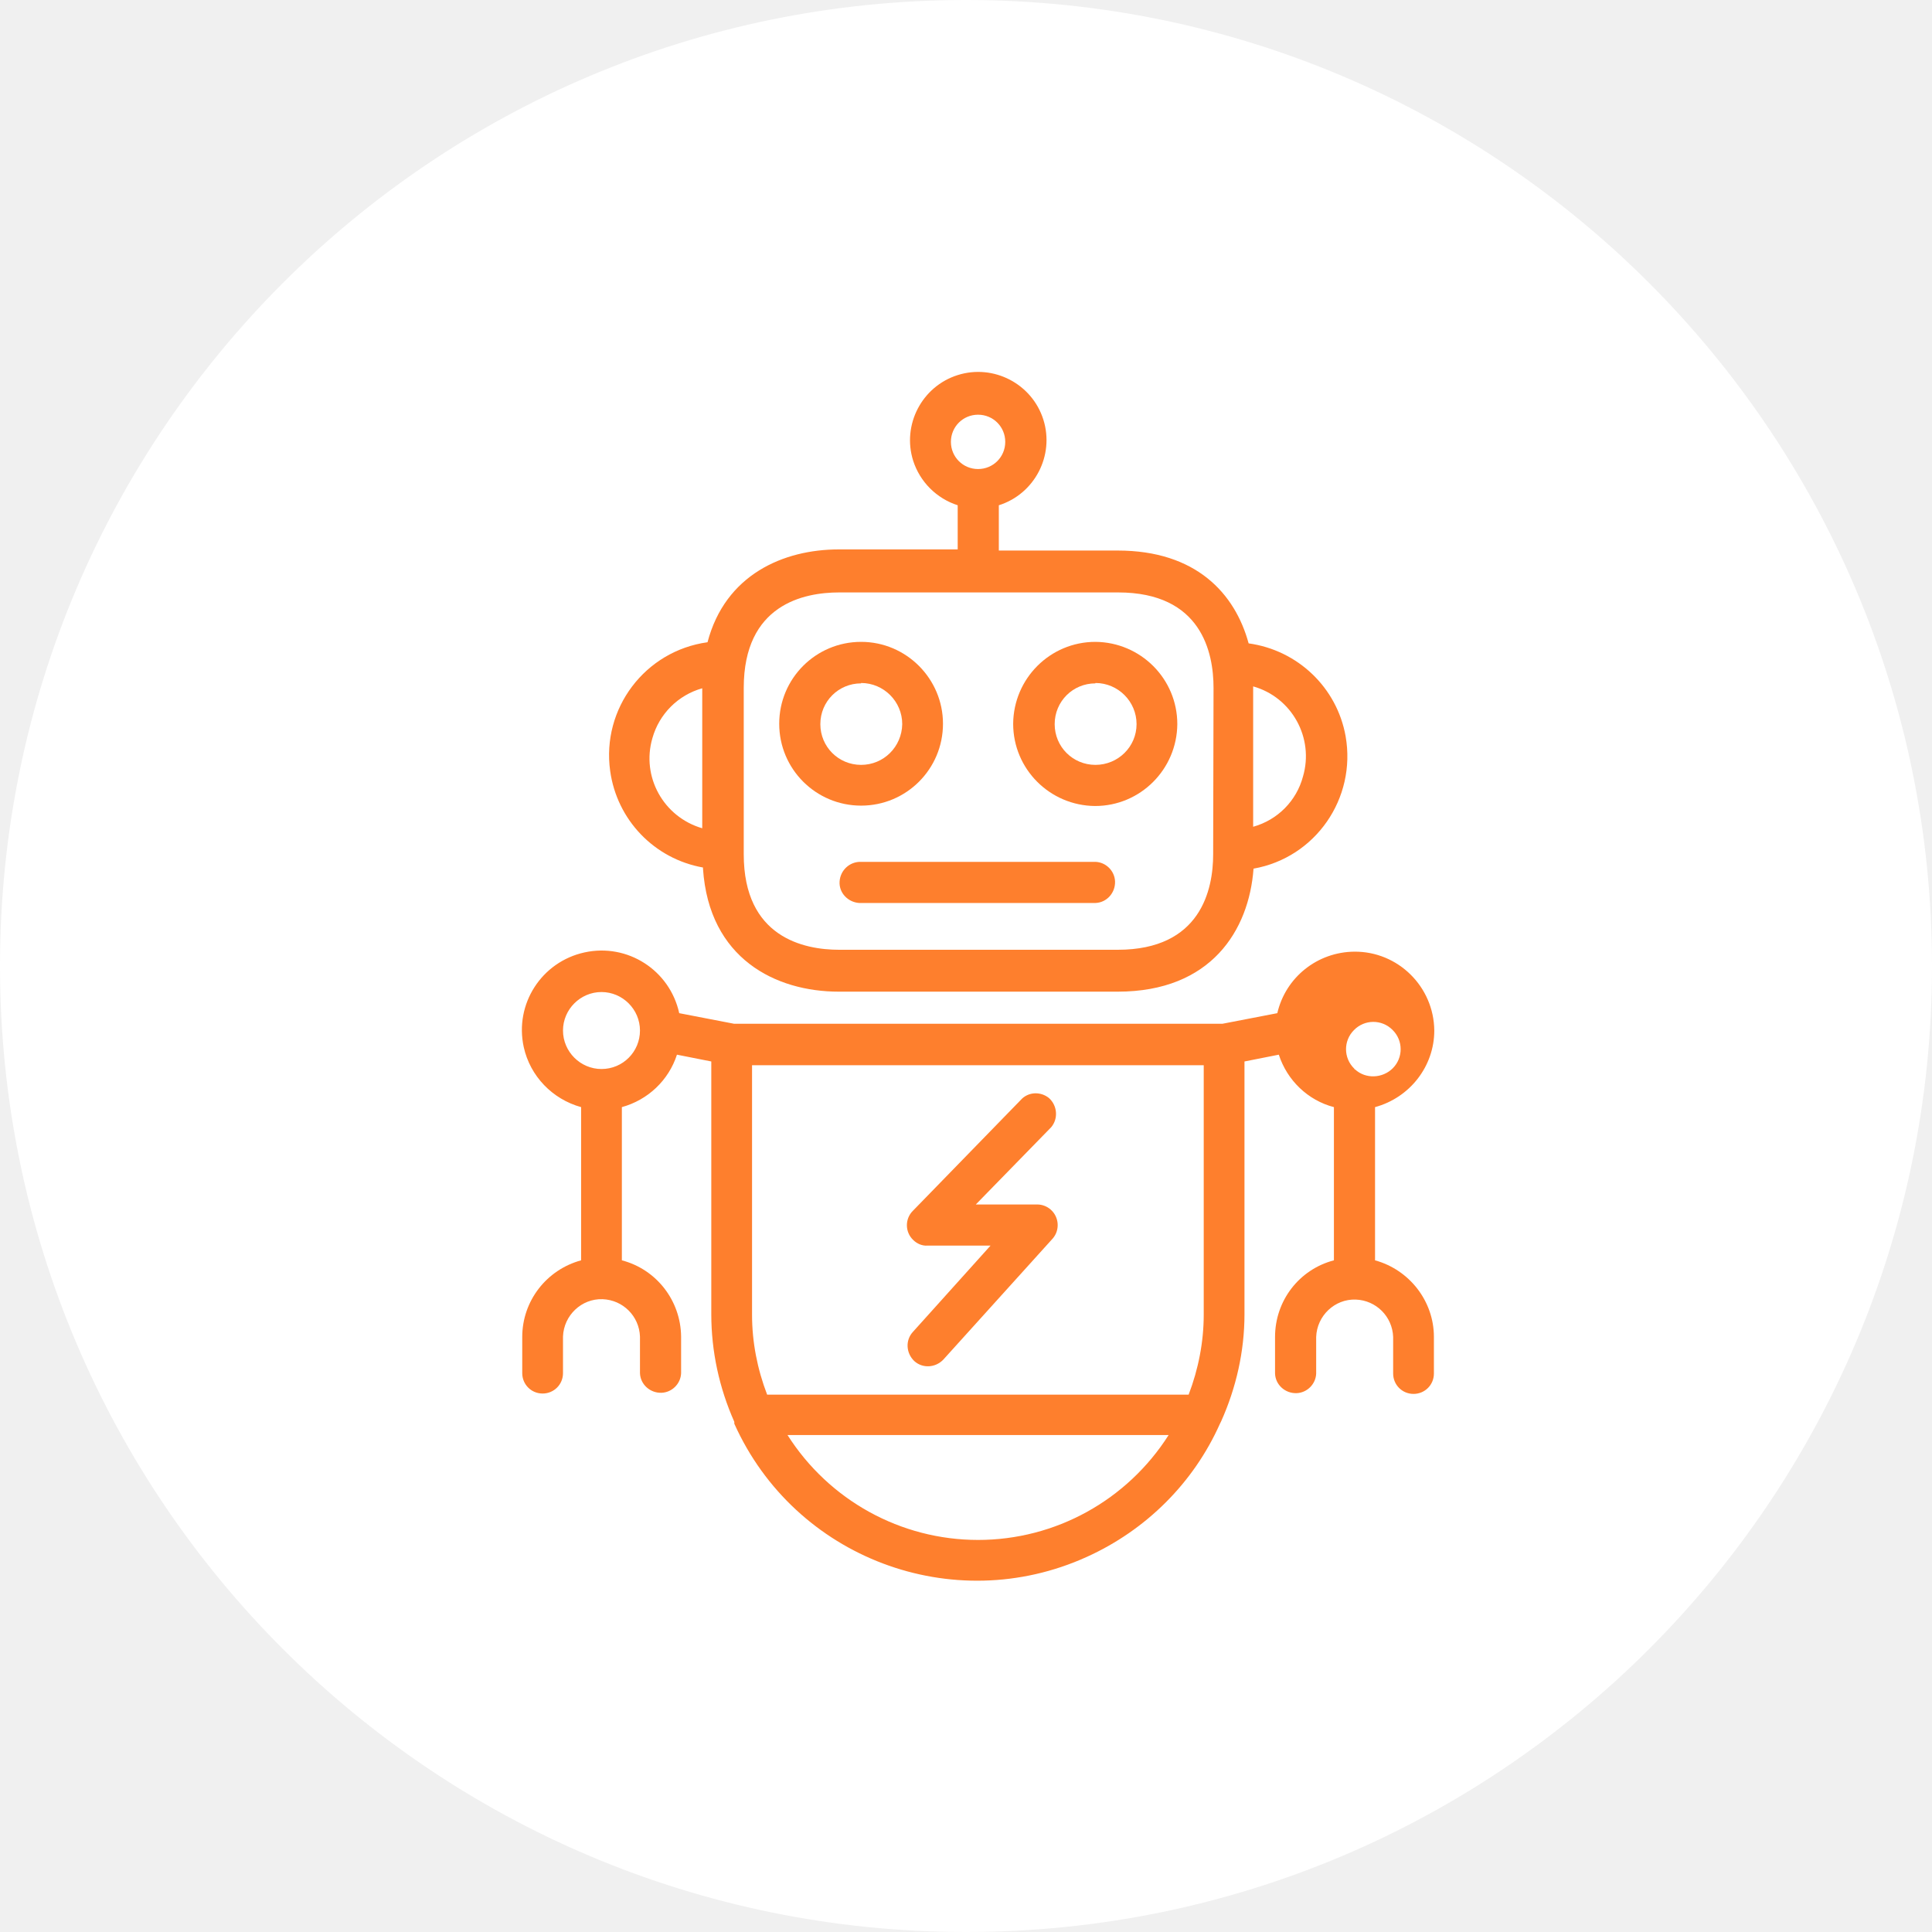
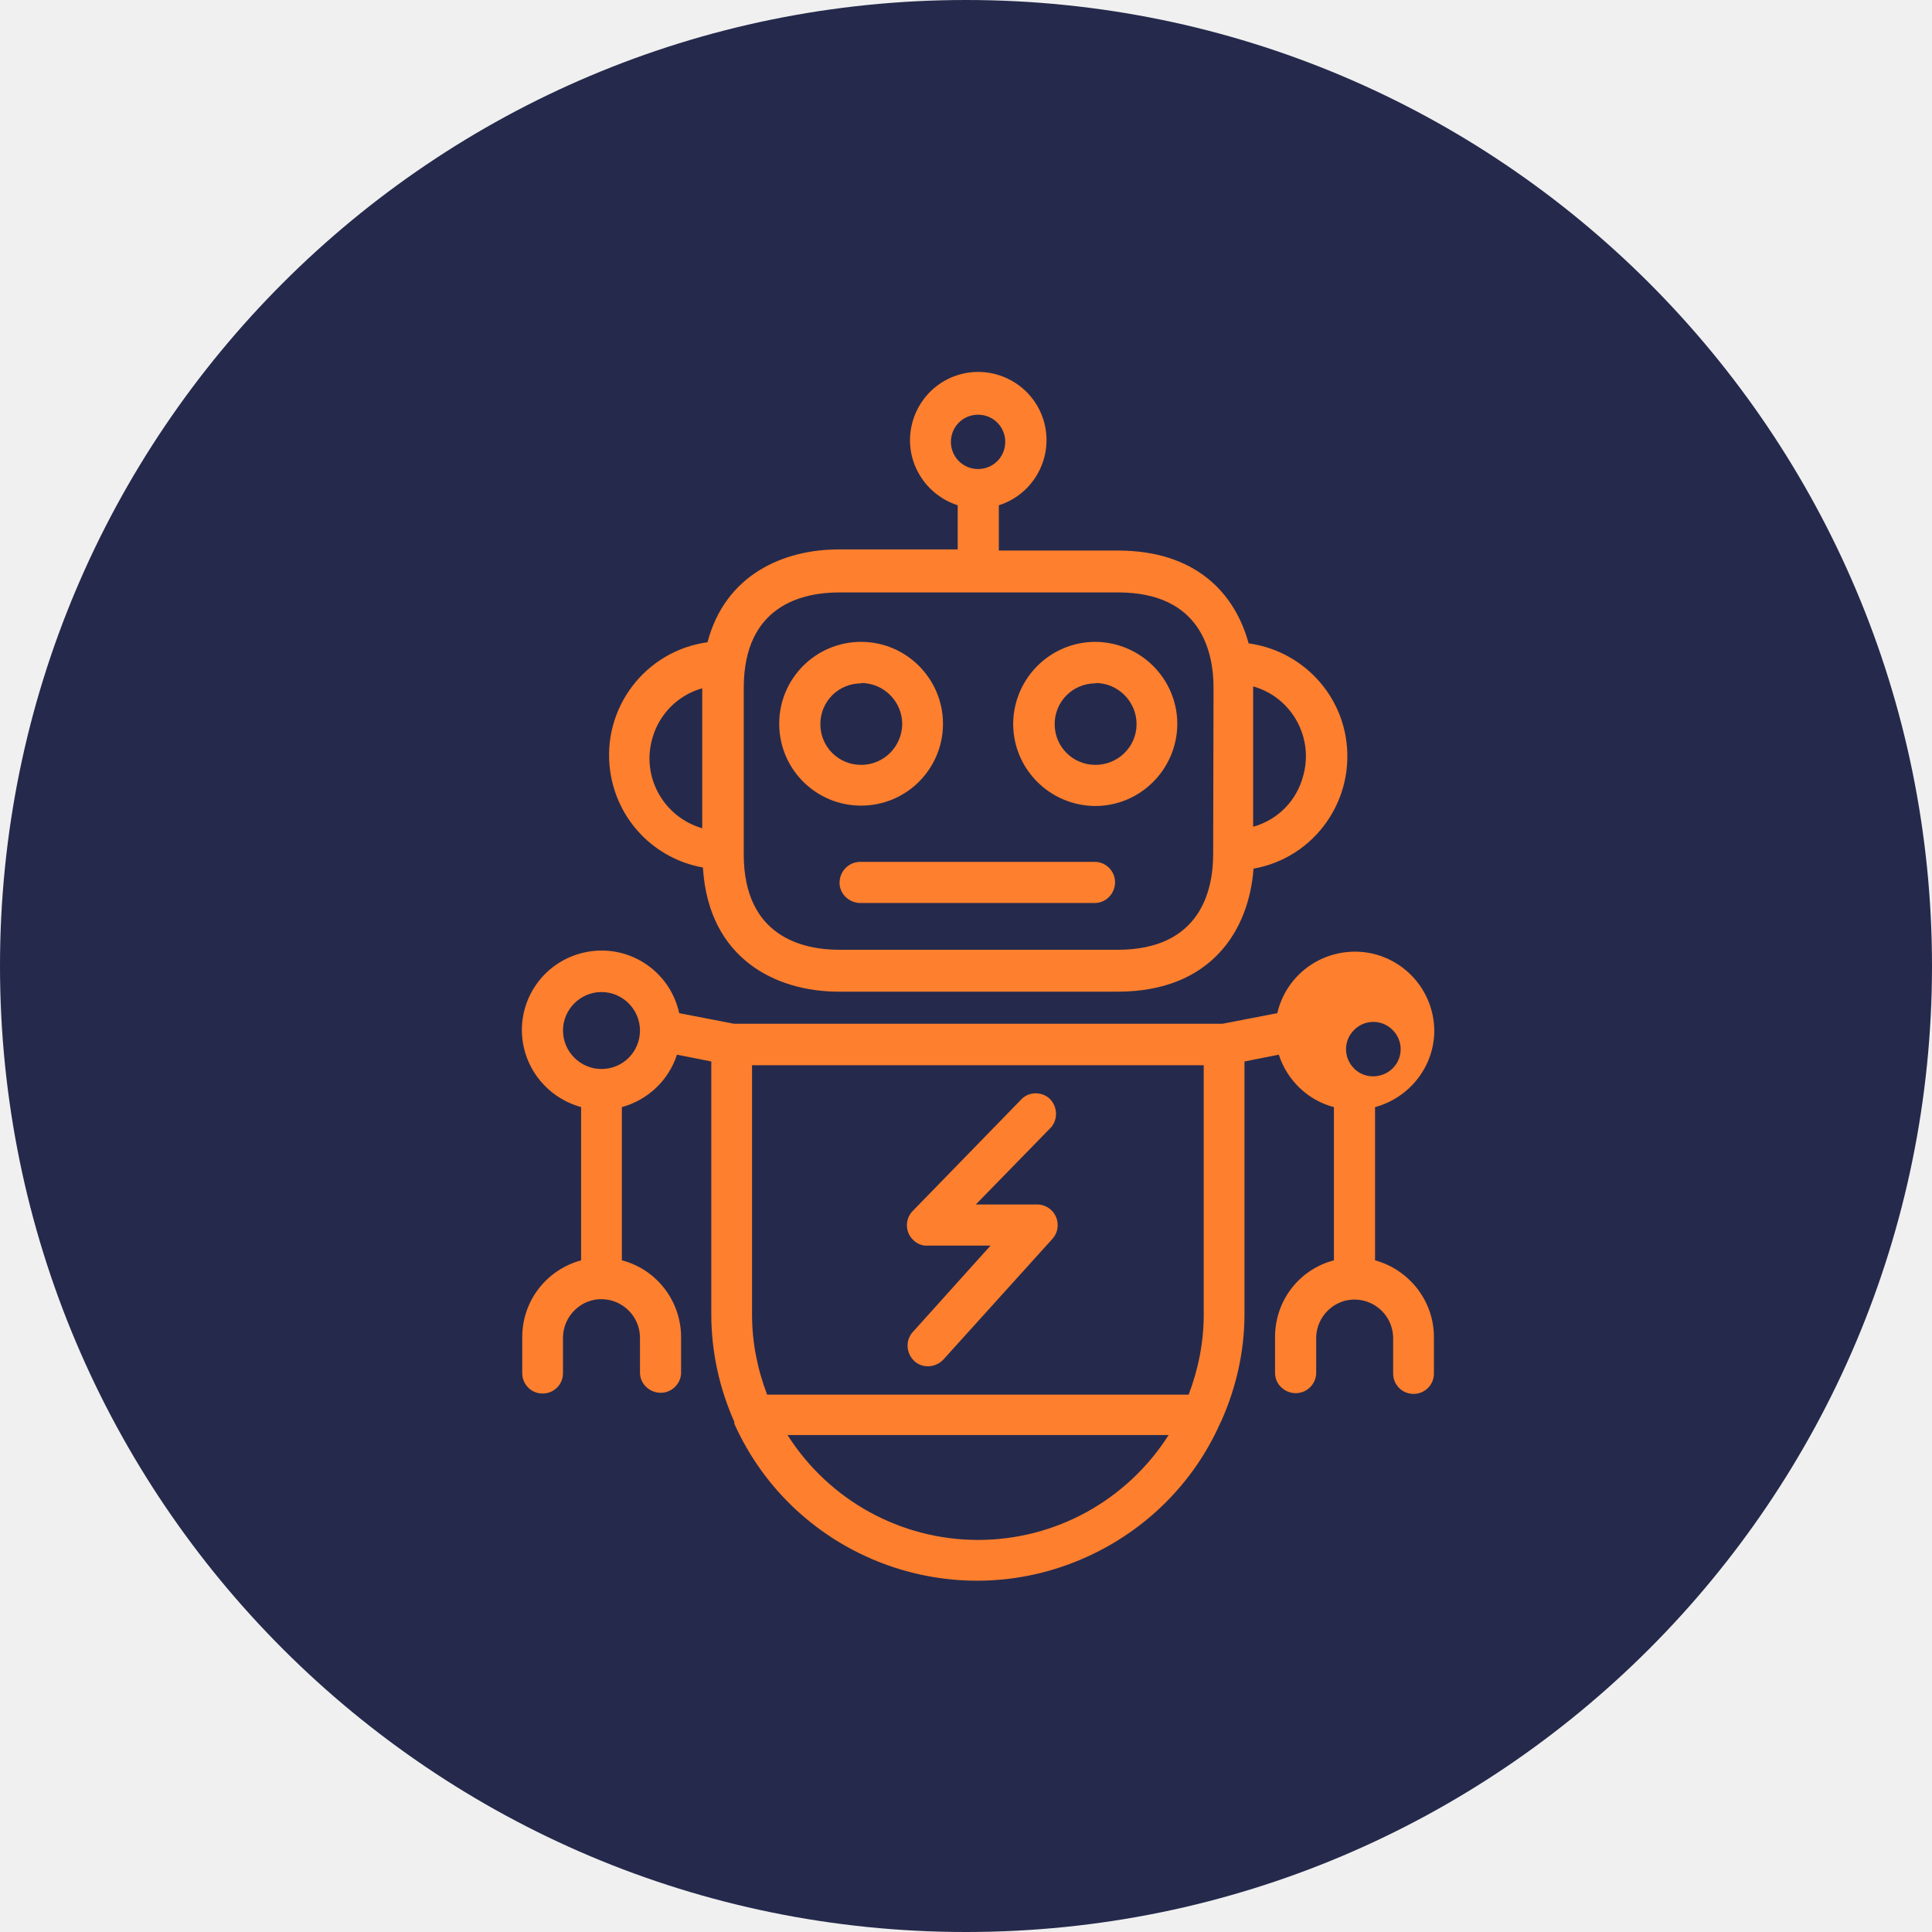
<svg xmlns="http://www.w3.org/2000/svg" version="1.1" id="Layer_1" x="0px" y="0px" viewBox="0 0 512 512" style="enable-background:new 0 0 512 512;" xml:space="preserve">
  <style type="text/css">
- 	.st0{fill:#FFFFFF;}
+ 	.st0{fill:#252A4C;}
	.st1{fill:#FE7F2D;}
</style>
  <g id="Ebene_2">
    <g id="Capa_1">
      <circle class="st0" cx="256" cy="256" r="256" />
      <g id="Ebene_2-2">
-         <path class="st1" d="M228.2,170.1c-12,0-21.7,9.7-21.7,21.7s9.7,21.7,21.7,21.7s21.7-9.7,21.7-21.7l0,0     C249.9,179.9,240.2,170.1,228.2,170.1z M228.2,202.7c-6,0-10.8-4.8-10.8-10.8c0-6,4.8-10.8,10.8-10.8c0,0,0,0,0,0V181     c6,0,10.9,4.9,10.9,10.9C239,197.9,234.2,202.7,228.2,202.7L228.2,202.7z" />
-         <path class="st1" d="M290.3,170.1c-12,0-21.7,9.7-21.8,21.7c0,12,9.7,21.7,21.7,21.8c12,0,21.7-9.7,21.8-21.7c0,0,0,0,0,0     C312,179.9,302.3,170.2,290.3,170.1z M290.3,202.7c-6,0-10.8-4.8-10.8-10.8c0-6,4.8-10.8,10.8-10.8c0,0,0,0,0,0V181     c6,0,10.9,4.9,10.9,10.9C301.2,197.9,296.3,202.7,290.3,202.7L290.3,202.7z" />
-         <path class="st1" d="M356.6,195.1c-2.3-12.9-12.7-22.8-25.7-24.6c-3.6-13.2-13.9-24.6-34.7-24.6h-31.5v-12     c9.5-3,14.8-13.2,11.8-22.7s-13.2-14.8-22.7-11.8c-9.5,3-14.8,13.2-11.8,22.7c1.8,5.6,6.2,10,11.8,11.8v11.7h-31.5     c-14.7,0-30.1,6.7-34.8,24.6c-16.6,2.3-28.1,17.6-25.8,34.1c1.8,13,11.7,23.3,24.6,25.6v0.3c1.6,23.9,19.3,32.6,36,32.6h73.9     c24.8,0,34.8-16.3,36-32.6C348.6,227.3,359.5,211.6,356.6,195.1z M186.1,219.5c-10.3-3-16.2-13.7-13.2-23.9     c1.8-6.4,6.8-11.4,13.2-13.2V219.5z M252,117.1c0-4,3.2-7.2,7.2-7.2c4,0,7.2,3.2,7.2,7.2s-3.2,7.2-7.2,7.2c0,0,0,0,0,0     C255.2,124.3,252,121.1,252,117.1z M321.5,226.4c0,9.4-3.3,25.3-25.3,25.3h-73.8c-9.4,0-25.3-3.3-25.3-25.3l0-44.1     c0-22.1,15.9-25.3,25.3-25.3h73.9c22.1,0,25.3,15.9,25.3,25.3L321.5,226.4z M332.1,219.1v-37.2c10.3,2.9,16.2,13.7,13.2,23.9     C343.6,212.2,338.6,217.3,332.1,219.1z" />
+         <path class="st1" d="M228.2,170.1c-12,0-21.7,9.7-21.7,21.7s9.7,21.7,21.7,21.7s21.7-9.7,21.7-21.7l0,0     C249.9,179.9,240.2,170.1,228.2,170.1z M228.2,202.7c-6,0-10.8-4.8-10.8-10.8s4.8-10.8,10.8-10.8l0,0V181c6,0,10.9,4.9,10.9,10.9     C239,197.9,234.2,202.7,228.2,202.7L228.2,202.7z" />
+         <path class="st1" d="M290.3,170.1c-12,0-21.7,9.7-21.8,21.7c0,12,9.7,21.7,21.7,21.8c12,0,21.7-9.7,21.8-21.7l0,0     C312,179.9,302.3,170.2,290.3,170.1z M290.3,202.7c-6,0-10.8-4.8-10.8-10.8s4.8-10.8,10.8-10.8l0,0V181c6,0,10.9,4.9,10.9,10.9     C301.2,197.9,296.3,202.7,290.3,202.7L290.3,202.7z" />
+         <path class="st1" d="M356.6,195.1c-2.3-12.9-12.7-22.8-25.7-24.6c-3.6-13.2-13.9-24.6-34.7-24.6h-31.5v-12     c9.5-3,14.8-13.2,11.8-22.7s-13.2-14.8-22.7-11.8c-9.5,3-14.8,13.2-11.8,22.7c1.8,5.6,6.2,10,11.8,11.8v11.7h-31.5     c-14.7,0-30.1,6.7-34.8,24.6c-16.6,2.3-28.1,17.6-25.8,34.1c1.8,13,11.7,23.3,24.6,25.6v0.3c1.6,23.9,19.3,32.6,36,32.6h73.9     c24.8,0,34.8-16.3,36-32.6C348.6,227.3,359.5,211.6,356.6,195.1z M186.1,219.5c-10.3-3-16.2-13.7-13.2-23.9     c1.8-6.4,6.8-11.4,13.2-13.2V219.5z M252,117.1c0-4,3.2-7.2,7.2-7.2c4,0,7.2,3.2,7.2,7.2s-3.2,7.2-7.2,7.2l0,0     C255.2,124.3,252,121.1,252,117.1z M321.5,226.4c0,9.4-3.3,25.3-25.3,25.3h-73.8c-9.4,0-25.3-3.3-25.3-25.3v-44.1     c0-22.1,15.9-25.3,25.3-25.3h73.9c22.1,0,25.3,15.9,25.3,25.3L321.5,226.4z M332.1,219.1v-37.2c10.3,2.9,16.2,13.7,13.2,23.9     C343.6,212.2,338.6,217.3,332.1,219.1z" />
        <path class="st1" d="M290.3,228.4h-62.1c-3-0.1-5.5,2.2-5.7,5.2s2.2,5.5,5.2,5.7c0.2,0,0.3,0,0.5,0h62.1c3-0.1,5.3-2.7,5.2-5.7     C295.4,230.8,293.1,228.5,290.3,228.4z" />
-         <path class="st1" d="M380.1,273.1L380.1,273.1c-0.1-11.6-9.6-21-21.2-20.9c-9.8,0.1-18.2,6.8-20.4,16.3l-14.5,2.8H194.5     l-14.5-2.8c-2.5-11.4-13.7-18.6-25.1-16.1c-11.4,2.5-18.6,13.7-16.1,25.1c1.7,7.7,7.6,13.8,15.2,15.9V334     c-9.2,2.5-15.6,10.8-15.6,20.3v9.6c0,3,2.4,5.4,5.4,5.4c3,0,5.4-2.4,5.4-5.4v-9.7c0.2-5.6,4.9-10.1,10.5-9.9     c5.4,0.2,9.7,4.5,9.9,9.9v9.7c0.1,3,2.7,5.3,5.7,5.2c2.8-0.1,5.1-2.4,5.2-5.2v-9.7c-0.1-9.5-6.5-17.8-15.7-20.2v-40.6     c6.9-1.9,12.4-7.1,14.6-13.9l9.1,1.8v67c0,9.8,2.1,19.5,6.1,28.5v0.5c16,35.6,57.9,51.4,93.4,35.3c15.7-7.1,28.3-19.6,35.3-35.3     l0.3-0.6c4-8.9,6.2-18.6,6.2-28.4v-67l9.1-1.8c2.2,6.8,7.7,12.1,14.6,13.9V334c-9.2,2.4-15.6,10.7-15.6,20.3v9.7     c0.1,3,2.7,5.3,5.7,5.2c2.8-0.1,5.1-2.4,5.2-5.2v-9.7c0.2-5.6,4.9-10.1,10.5-9.9c5.4,0.2,9.7,4.5,9.9,9.9v9.7     c0,3,2.4,5.4,5.4,5.4s5.4-2.4,5.4-5.4c0,0,0,0,0,0v-9.7c0-9.5-6.5-17.8-15.6-20.3v-40.6C373.6,290.9,380.1,282.6,380.1,273.1z      M159.4,283.3c-5.6,0-10.2-4.6-10.2-10.2c0-5.6,4.6-10.2,10.2-10.2c5.6,0,10.2,4.6,10.2,10.2c0,0,0,0,0,0     C169.6,278.7,165.1,283.3,159.4,283.3z M259.2,408.1c-20.5,0-39.5-10.5-50.5-27.8h101C298.7,397.6,279.7,408.1,259.2,408.1     L259.2,408.1z M319,348.4c0,7.2-1.4,14.4-4,21.2H203.3c-2.6-6.8-4-13.9-4-21.2v-66.1H319V348.4z M359.1,283.4H359l-0.1-0.2     c-2.9-2.8-2.9-7.4-0.1-10.2c2.8-2.9,7.4-2.9,10.2-0.1c2.9,2.8,2.9,7.4,0.1,10.2C366.4,285.8,361.9,286,359.1,283.4L359.1,283.4z" />
-         <path class="st1" d="M278.5,320.6c-1-0.9-2.3-1.4-3.6-1.4h-16.3l20-20.5c1.9-2.3,1.6-5.7-0.6-7.7c-2.1-1.7-5.1-1.7-7.1,0.1     l-29,29.8c-2.1,2.1-2.1,5.6,0.1,7.7c1,1,2.4,1.6,3.8,1.5h16.7L241.9,353c-2,2.2-1.8,5.6,0.4,7.7c0,0,0,0,0,0l0,0     c2.2,2,5.6,1.8,7.7-0.4l29-32.1C280.9,326,280.7,322.6,278.5,320.6z" />
+         <path class="st1" d="M380.1,273.1L380.1,273.1c-0.1-11.6-9.6-21-21.2-20.9c-9.8,0.1-18.2,6.8-20.4,16.3l-14.5,2.8H194.5     l-14.5-2.8c-2.5-11.4-13.7-18.6-25.1-16.1c-11.4,2.5-18.6,13.7-16.1,25.1c1.7,7.7,7.6,13.8,15.2,15.9V334     c-9.2,2.5-15.6,10.8-15.6,20.3v9.6c0,3,2.4,5.4,5.4,5.4s5.4-2.4,5.4-5.4v-9.7c0.2-5.6,4.9-10.1,10.5-9.9c5.4,0.2,9.7,4.5,9.9,9.9     v9.7c0.1,3,2.7,5.3,5.7,5.2c2.8-0.1,5.1-2.4,5.2-5.2v-9.7c-0.1-9.5-6.5-17.8-15.7-20.2v-40.6c6.9-1.9,12.4-7.1,14.6-13.9l9.1,1.8     v67c0,9.8,2.1,19.5,6.1,28.5v0.5c16,35.6,57.9,51.4,93.4,35.3c15.7-7.1,28.3-19.6,35.3-35.3l0.3-0.6c4-8.9,6.2-18.6,6.2-28.4v-67     l9.1-1.8c2.2,6.8,7.7,12.1,14.6,13.9V334c-9.2,2.4-15.6,10.7-15.6,20.3v9.7c0.1,3,2.7,5.3,5.7,5.2c2.8-0.1,5.1-2.4,5.2-5.2v-9.7     c0.2-5.6,4.9-10.1,10.5-9.9c5.4,0.2,9.7,4.5,9.9,9.9v9.7c0,3,2.4,5.4,5.4,5.4s5.4-2.4,5.4-5.4l0,0v-9.7c0-9.5-6.5-17.8-15.6-20.3     v-40.6C373.6,290.9,380.1,282.6,380.1,273.1z M159.4,283.3c-5.6,0-10.2-4.6-10.2-10.2s4.6-10.2,10.2-10.2     c5.6,0,10.2,4.6,10.2,10.2l0,0C169.6,278.7,165.1,283.3,159.4,283.3z M259.2,408.1c-20.5,0-39.5-10.5-50.5-27.8h101     C298.7,397.6,279.7,408.1,259.2,408.1L259.2,408.1z M319,348.4c0,7.2-1.4,14.4-4,21.2H203.3c-2.6-6.8-4-13.9-4-21.2v-66.1H319     V348.4z M359.1,283.4H359l-0.1-0.2c-2.9-2.8-2.9-7.4-0.1-10.2c2.8-2.9,7.4-2.9,10.2-0.1c2.9,2.8,2.9,7.4,0.1,10.2     C366.4,285.8,361.9,286,359.1,283.4L359.1,283.4z" />
+         <path class="st1" d="M278.5,320.6c-1-0.9-2.3-1.4-3.6-1.4h-16.3l20-20.5c1.9-2.3,1.6-5.7-0.6-7.7c-2.1-1.7-5.1-1.7-7.1,0.1     l-29,29.8c-2.1,2.1-2.1,5.6,0.1,7.7c1,1,2.4,1.6,3.8,1.5h16.7L241.9,353c-2,2.2-1.8,5.6,0.4,7.7l0,0l0,0c2.2,2,5.6,1.8,7.7-0.4     l29-32.1C280.9,326,280.7,322.6,278.5,320.6z" />
      </g>
    </g>
  </g>
</svg>
